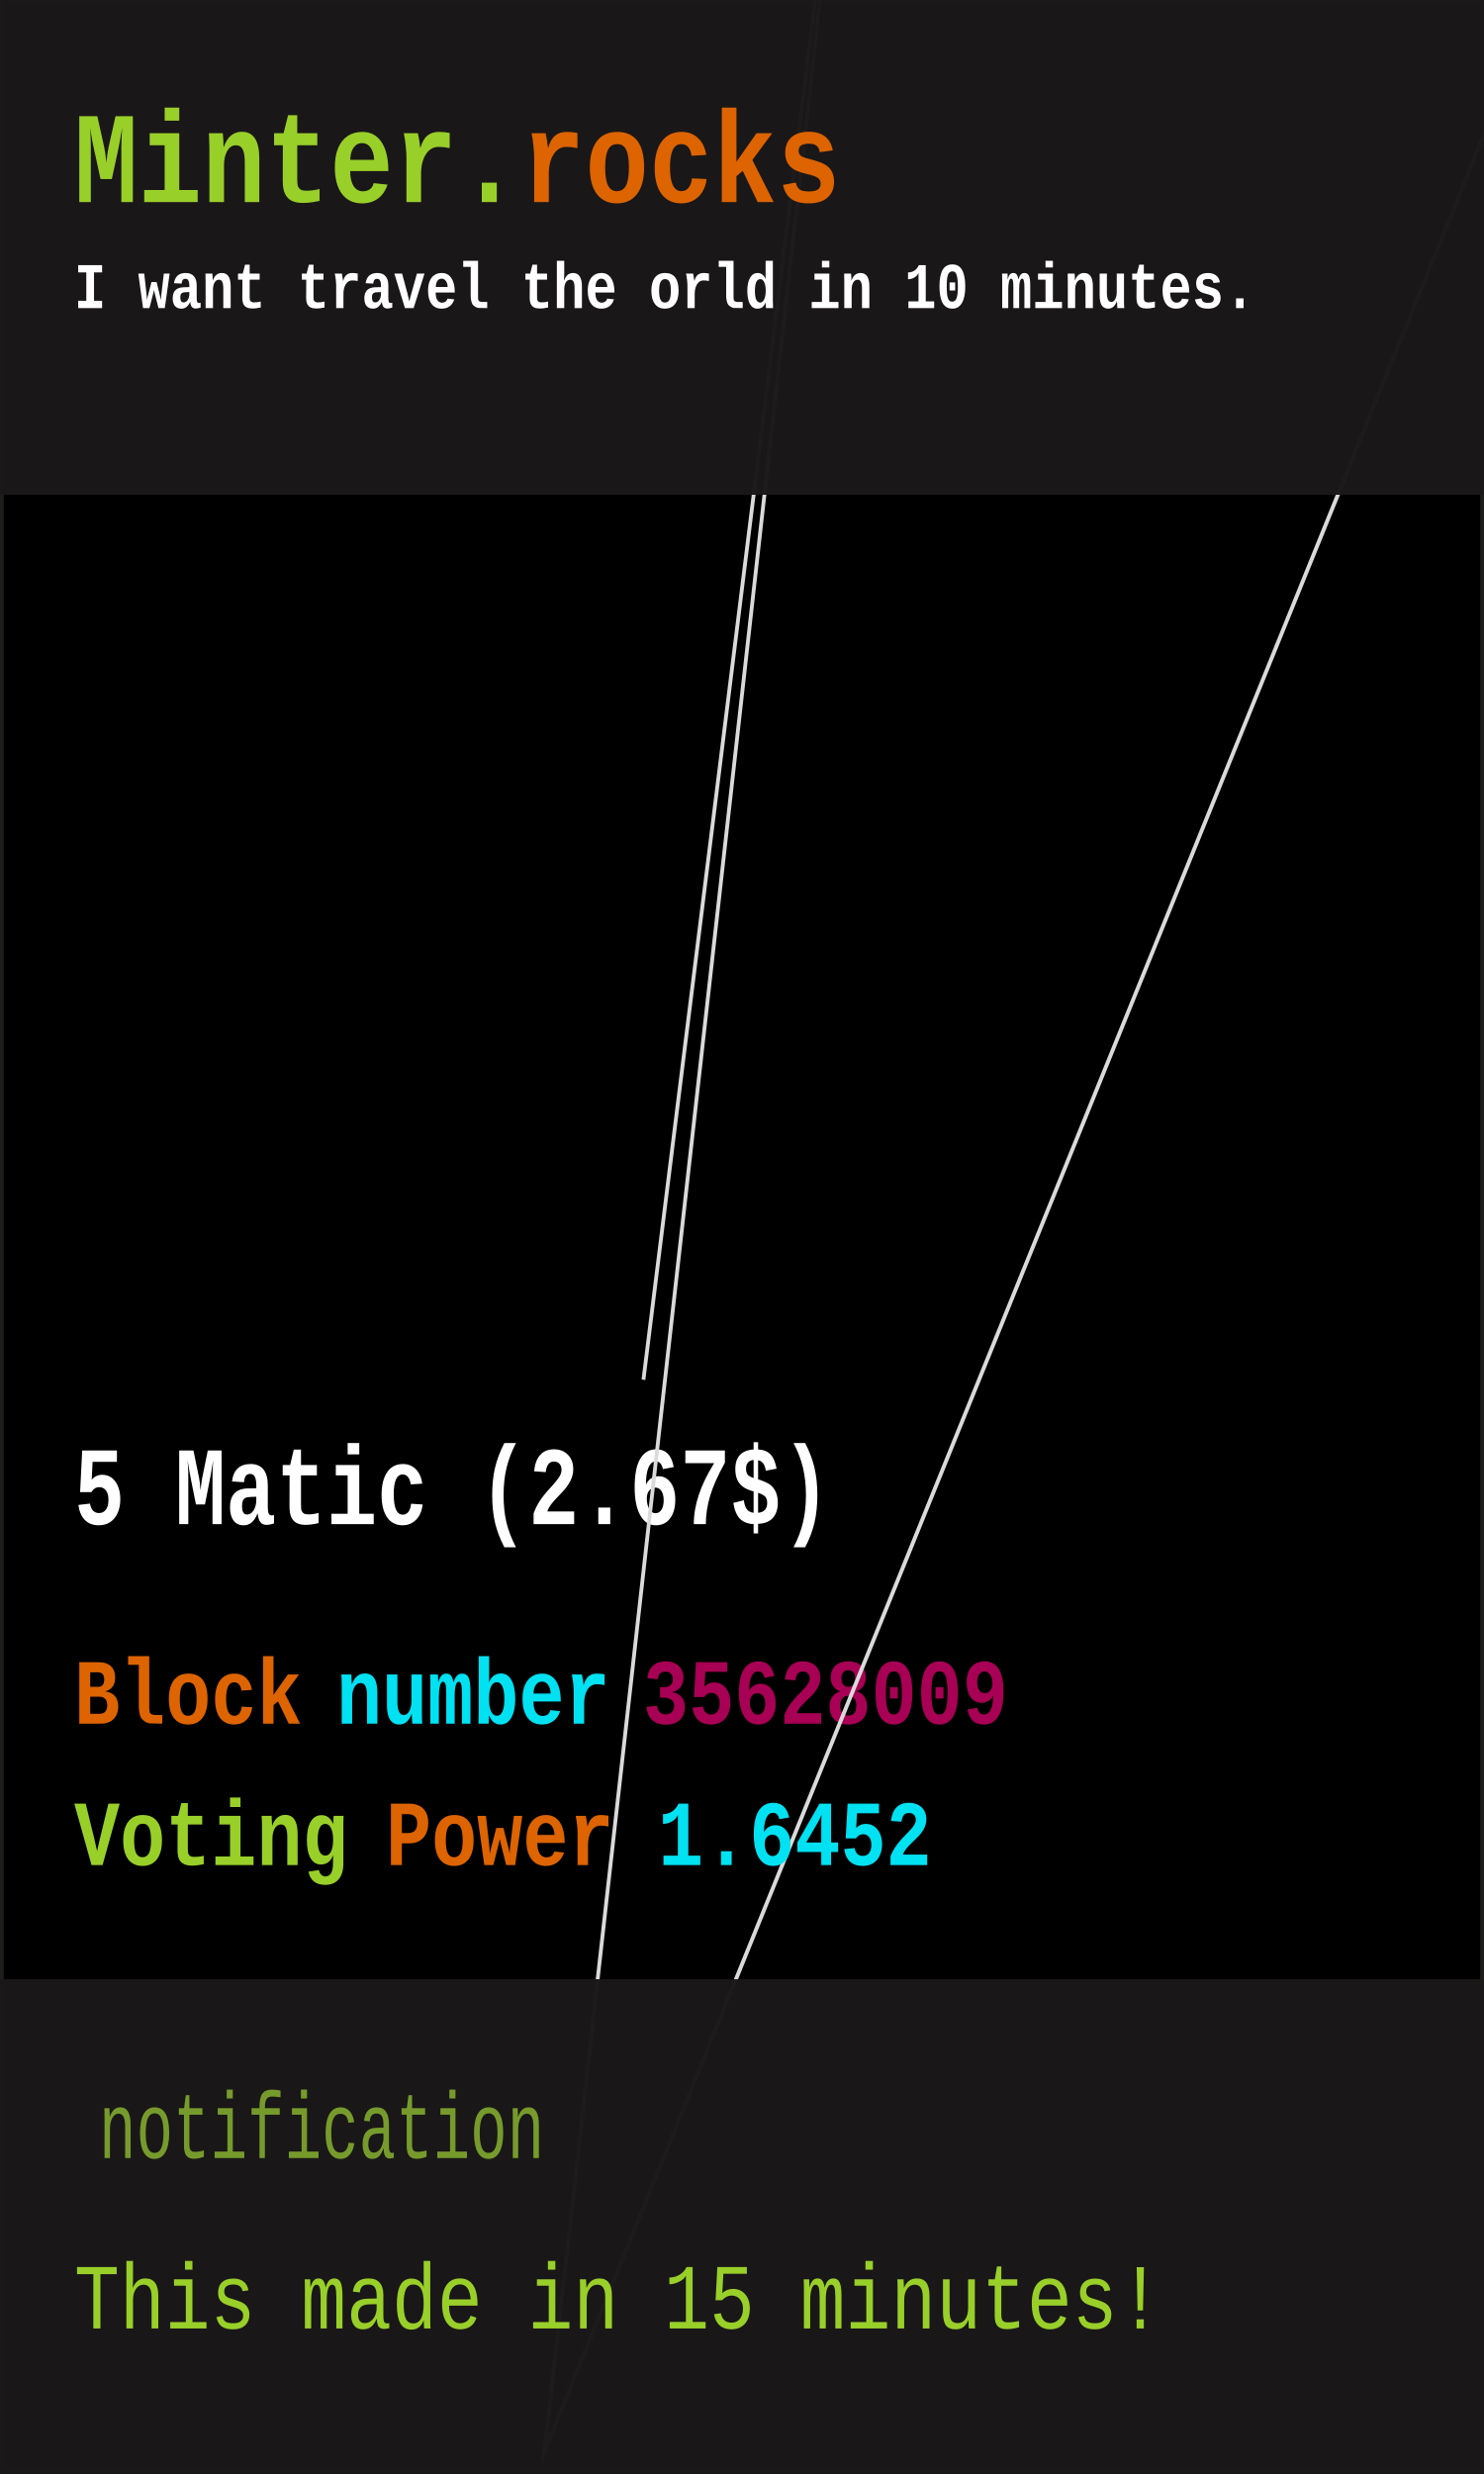
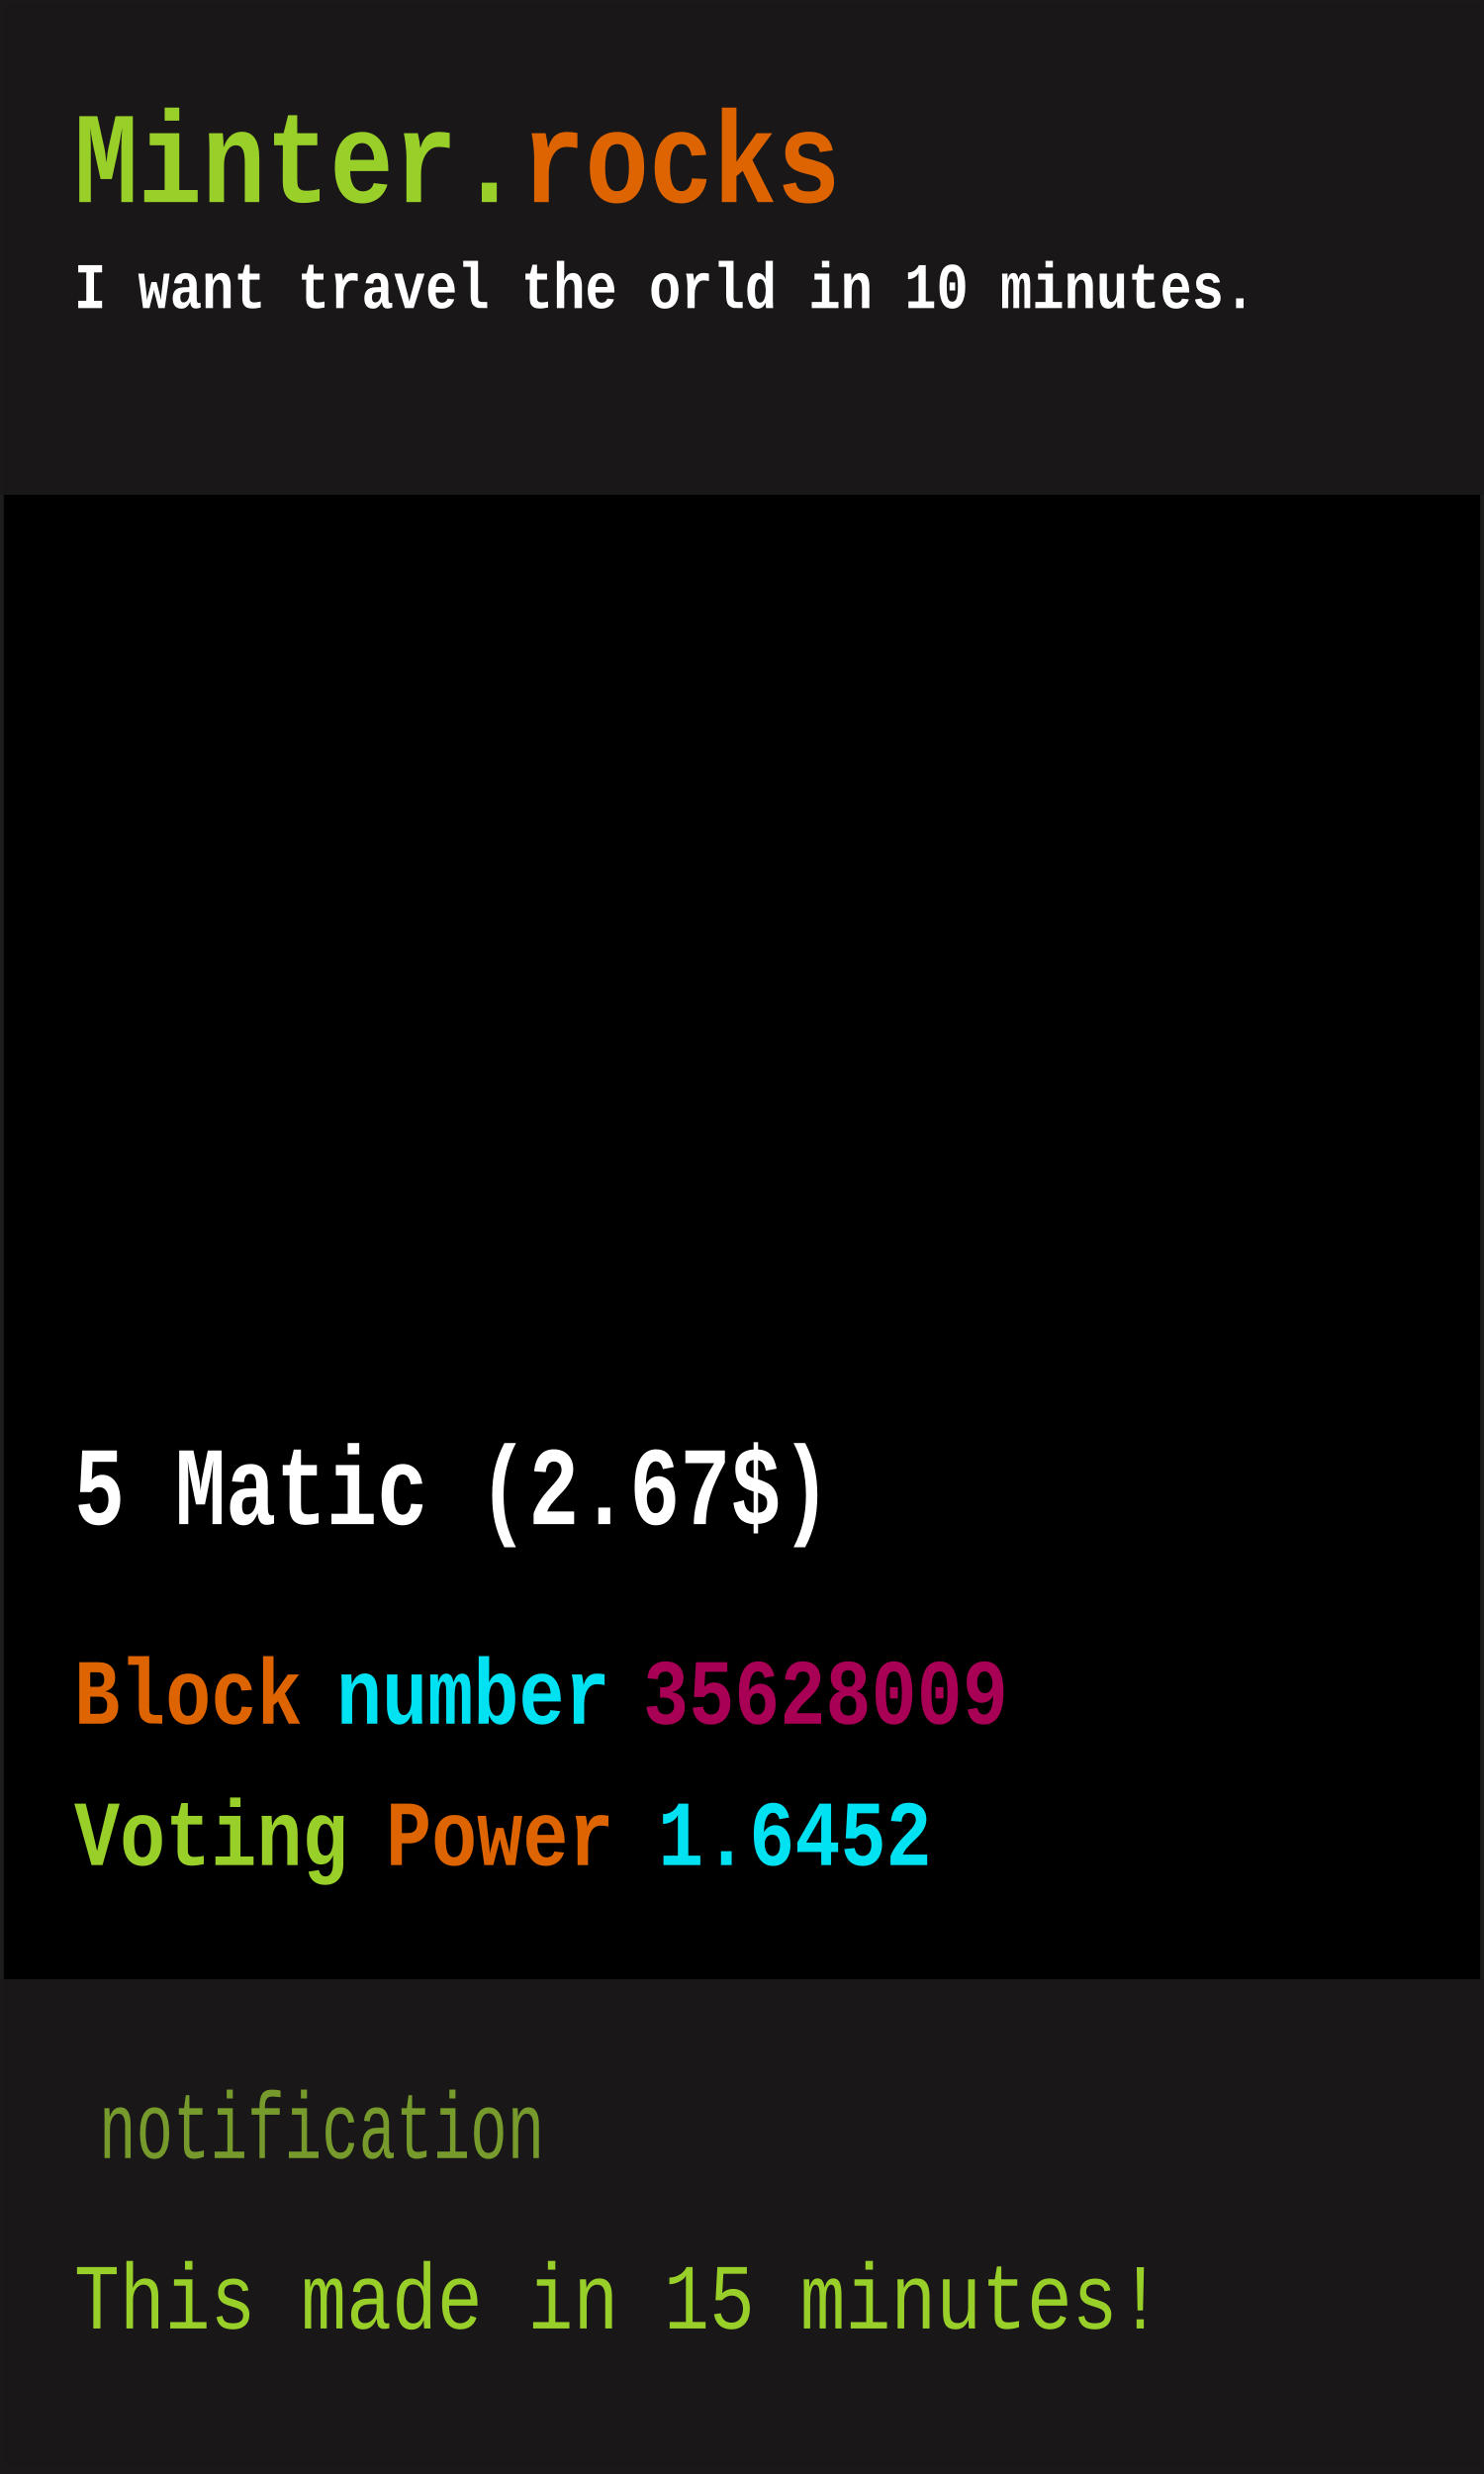
<svg xmlns="http://www.w3.org/2000/svg" viewBox="200 0 600 1000">
  <defs>
    <clipPath id="clip-path" transform="translate(78.35 72.9)">
      <rect class="cls-1" width="195.23" height="265.56" />
    </clipPath>
-     <style>.cls-1,.cls-9{fill:none;}.cls-2{clip-path:url(#clip-path);}.cls-3{stroke:#1d1d1b;}.cls-3,.cls-9{stroke-miterlimit:10;}.cls-14,.cls-4,.cls-6,.cls-7,.cls-8{font-size:10px;}.cls-11,.cls-14,.cls-4{fill:#99cf29;}.cls-11,.cls-13,.cls-4,.cls-5,.cls-6,.cls-7,.cls-8{font-family:CourierNewPS-BoldMT, Courier New;font-weight:700;}.cls-5{font-size:12px;}.cls-13,.cls-5{fill:#fff;}.cls-6{fill:#a80054;}.cls-12,.cls-7{fill:#dd6400;}.cls-8{fill:#00e1f2;}.cls-9{stroke:#dadada;stroke-width:0.5px;}.cls-10{fill:#1b1718;opacity:0.98;}.cls-11{font-size:14px;}.cls-13{font-size:7px;}.cls-14{font-family:CourierNewPSMT, Courier New;}</style>
+     <style>.cls-1,.cls-9{fill:none;}.cls-2{clip-path:url(#clip-path);}.cls-3{stroke:#1d1d1b;}.cls-3,.cls-9{stroke-miterlimit:10;}.cls-14,.cls-4,.cls-6,.cls-7,.cls-8{font-size:10px;}.cls-11,.cls-14,.cls-4{fill:#99cf29;}.cls-11,.cls-13,.cls-4,.cls-5,.cls-6,.cls-7,.cls-8{font-family:CourierNewPS-BoldMT, Courier New;font-weight:700;}.cls-5{font-size:12px;}.cls-13,.cls-5{fill:#fff;}.cls-6{fill:#a80054;}.cls-12,.cls-7{fill:#dd6400;}.cls-8{fill:#00e1f2;}.cls-9{stroke:#dadada;stroke-width:1px;}.cls-10{fill:#1b1718;opacity:0.98;}.cls-11{font-size:14px;}.cls-13{font-size:7px;}.cls-14{font-family:CourierNewPSMT, Courier New;}</style>
  </defs>
  <g class="cls-2" style="" transform="matrix(3.073298, 0, 0, 3.765627, -40.79286, -274.5142)">
    <rect class="cls-3" x="78.35" y="72.9" width="195.23" height="265.14" />
    <text class="cls-4" style=" font-size: 10px;" x="88.111" y="273.1">Voting</text>
    <text class="cls-5" style=" font-size: 12px;" x="88.111" y="236.5" transform="matrix(0.922287, 0, 0, 1, 6.847331, 0)">5 Matic (2.67$)</text>
    <text class="cls-6" style=" font-size: 10px;" x="162.95" y="257.92">35628009</text>
    <text class="cls-7" style=" font-size: 10px;" x="88.111" y="257.92">Block</text>
    <text class="cls-7" style=" font-size: 10px;" x="129.11" y="273.1">Power</text>
    <text class="cls-8" style=" font-size: 10px;" x="122.602" y="257.92">number</text>
-     <polyline class="cls-9" points="163 221 192 31 150 336 313 8 360 298" />
+   </g>
+   <polyline class="cls-9" points="302 30 403 640 864 386 838 83 8 800 80 408 140 714 171 917 891 789 678" />
+   <g class="cls-2" style="" transform="matrix(3.073298, 0, 0, 3.765627, -40.79286, -274.5142)">
    <rect class="cls-10" x="78.35" y="72.9" width="195.23" height="53.112" />
    <rect class="cls-10" x="78.35" y="285.348" width="195.23" height="53.112" />
    <text class="cls-11" style="" x="88.111" y="94.59">Minter.<tspan class="cls-12" x="146.921" y="94.59" style="font-size: 14px; word-spacing: 0px;">rocks</tspan>
    </text>
    <text class="cls-8" style=" font-size: 10px;" x="164.902" y="273.1">1.6452</text>
    <text class="cls-13" style="" x="88.111" y="105.97">I want travel the orld in 10 minutes.</text>
    <text class="cls-14" transform="matrix(0.813628, 0, 0, 1.01345, 91.36533, 304.5467)" style="fill: rgb(118, 155, 44); paint-order: fill; ">notification</text>
    <text class="cls-14" transform="matrix(0.994492, 0, 0, 1, 88.11149, 322.84)" style="">This made in 15 minutes!</text>
  </g>
</svg>
